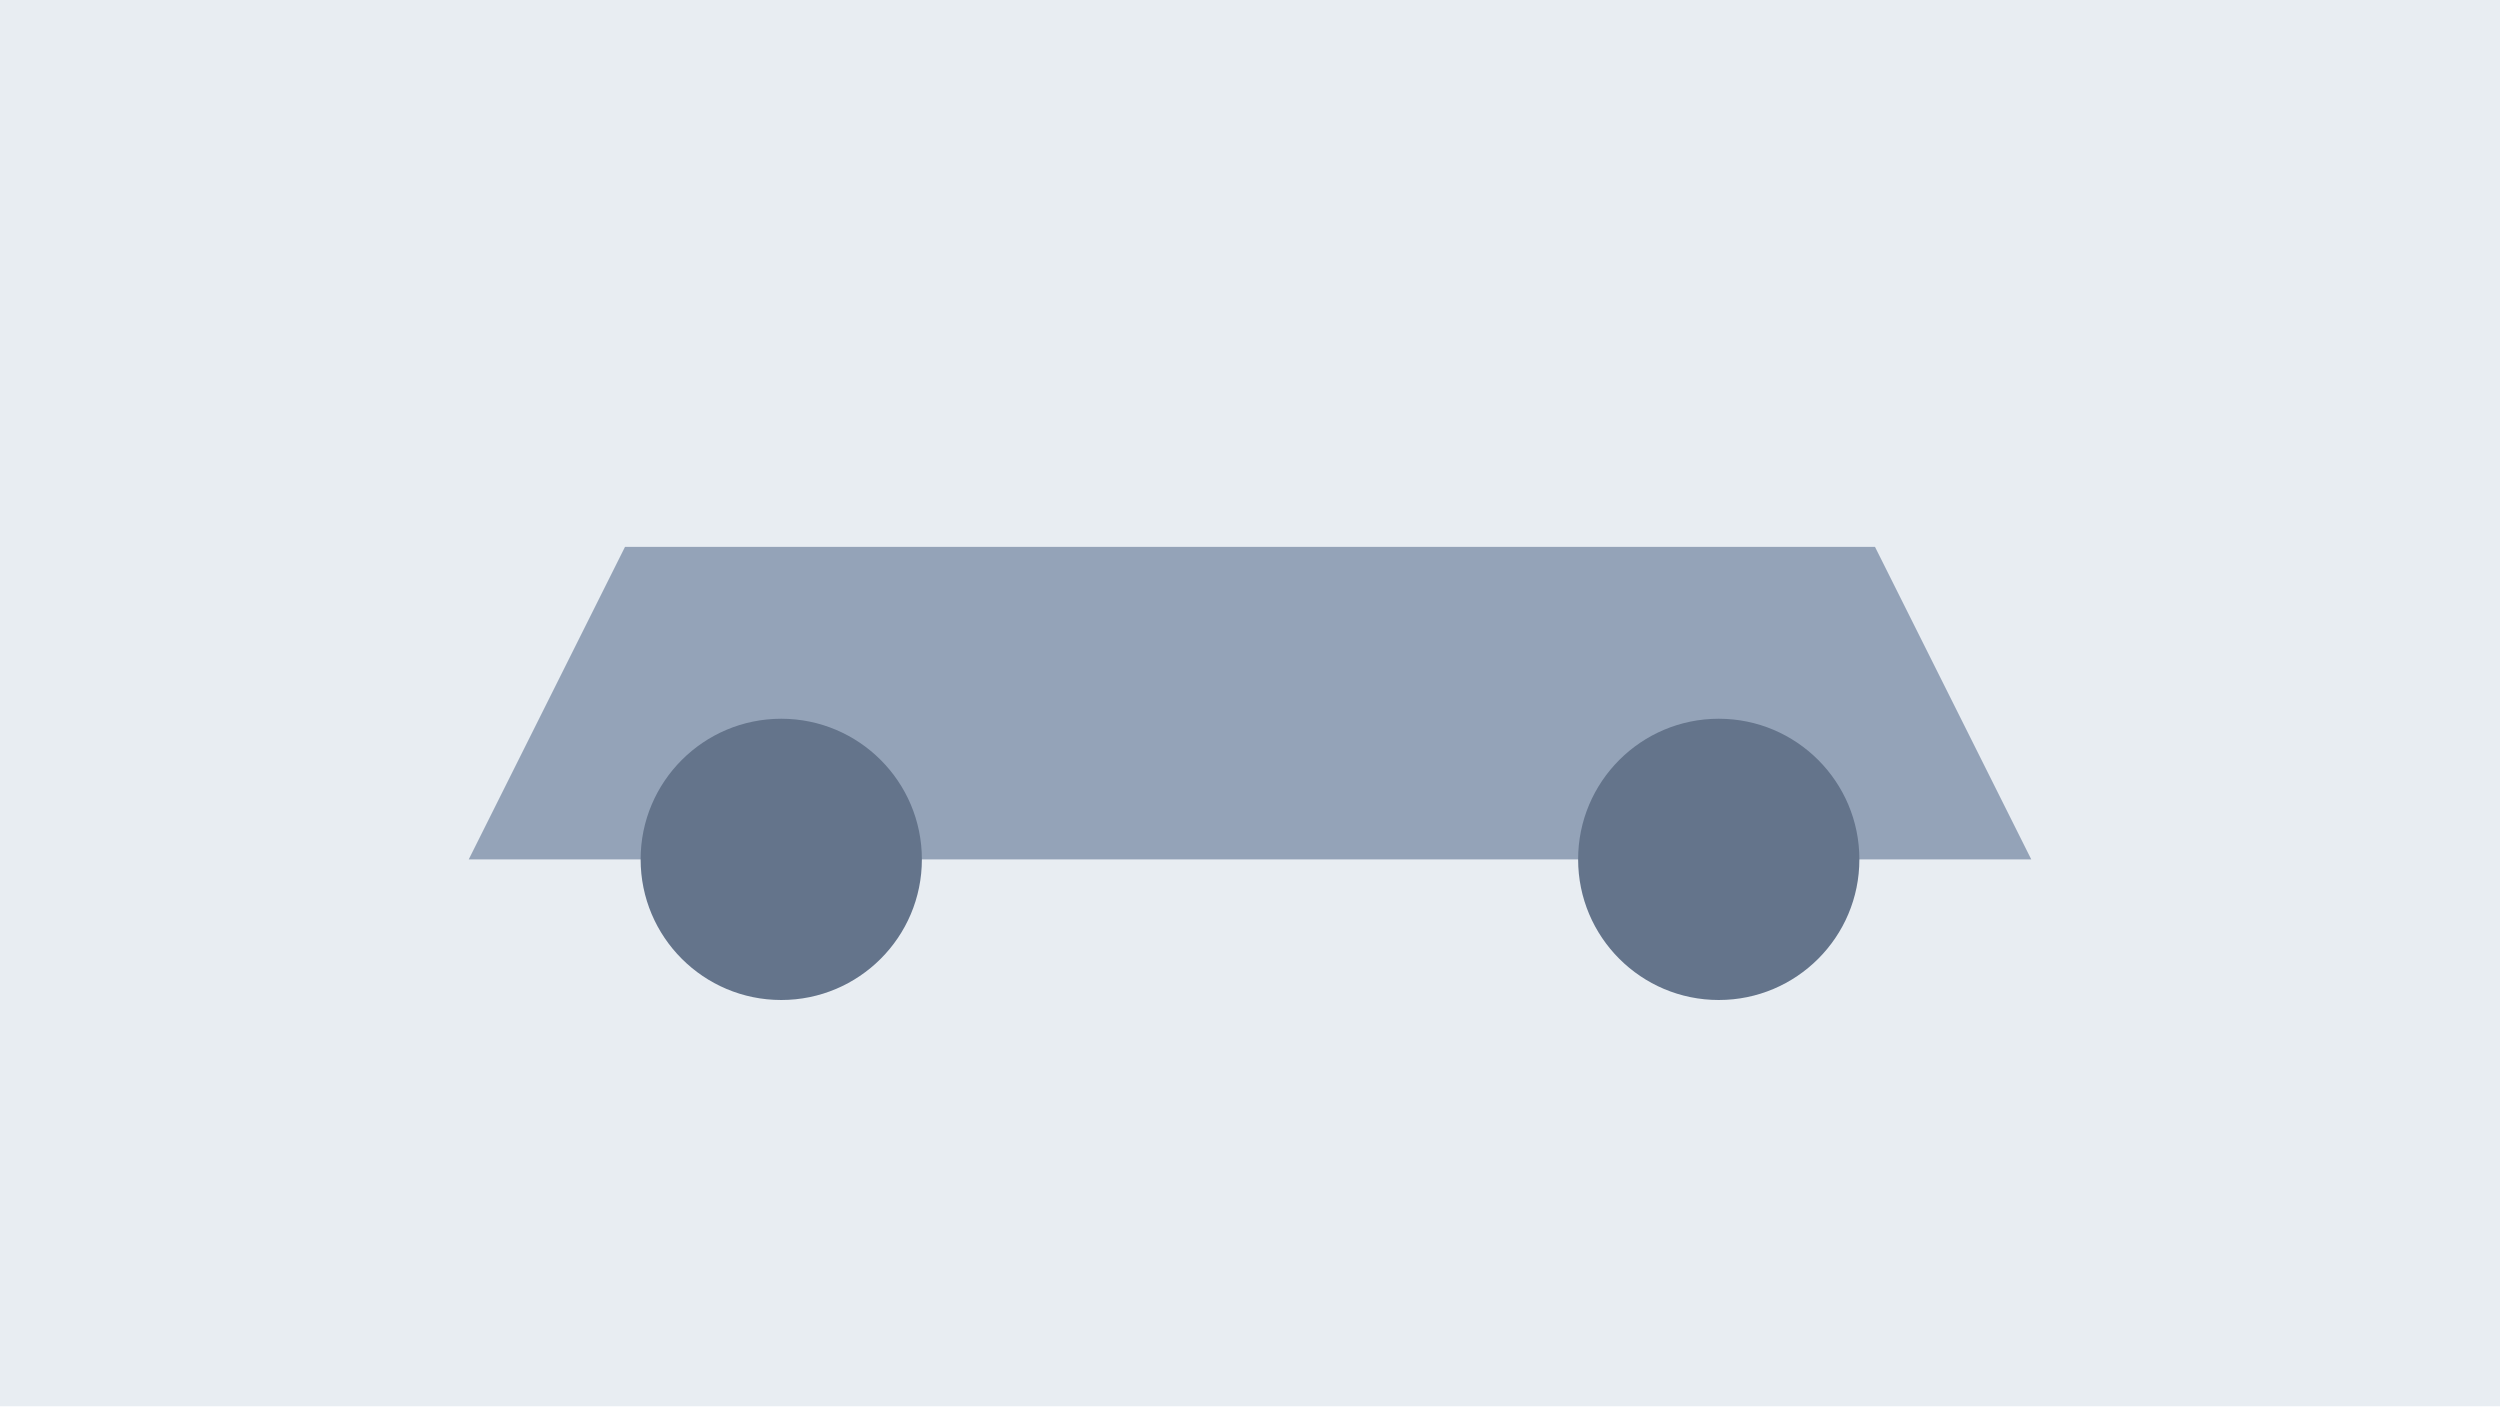
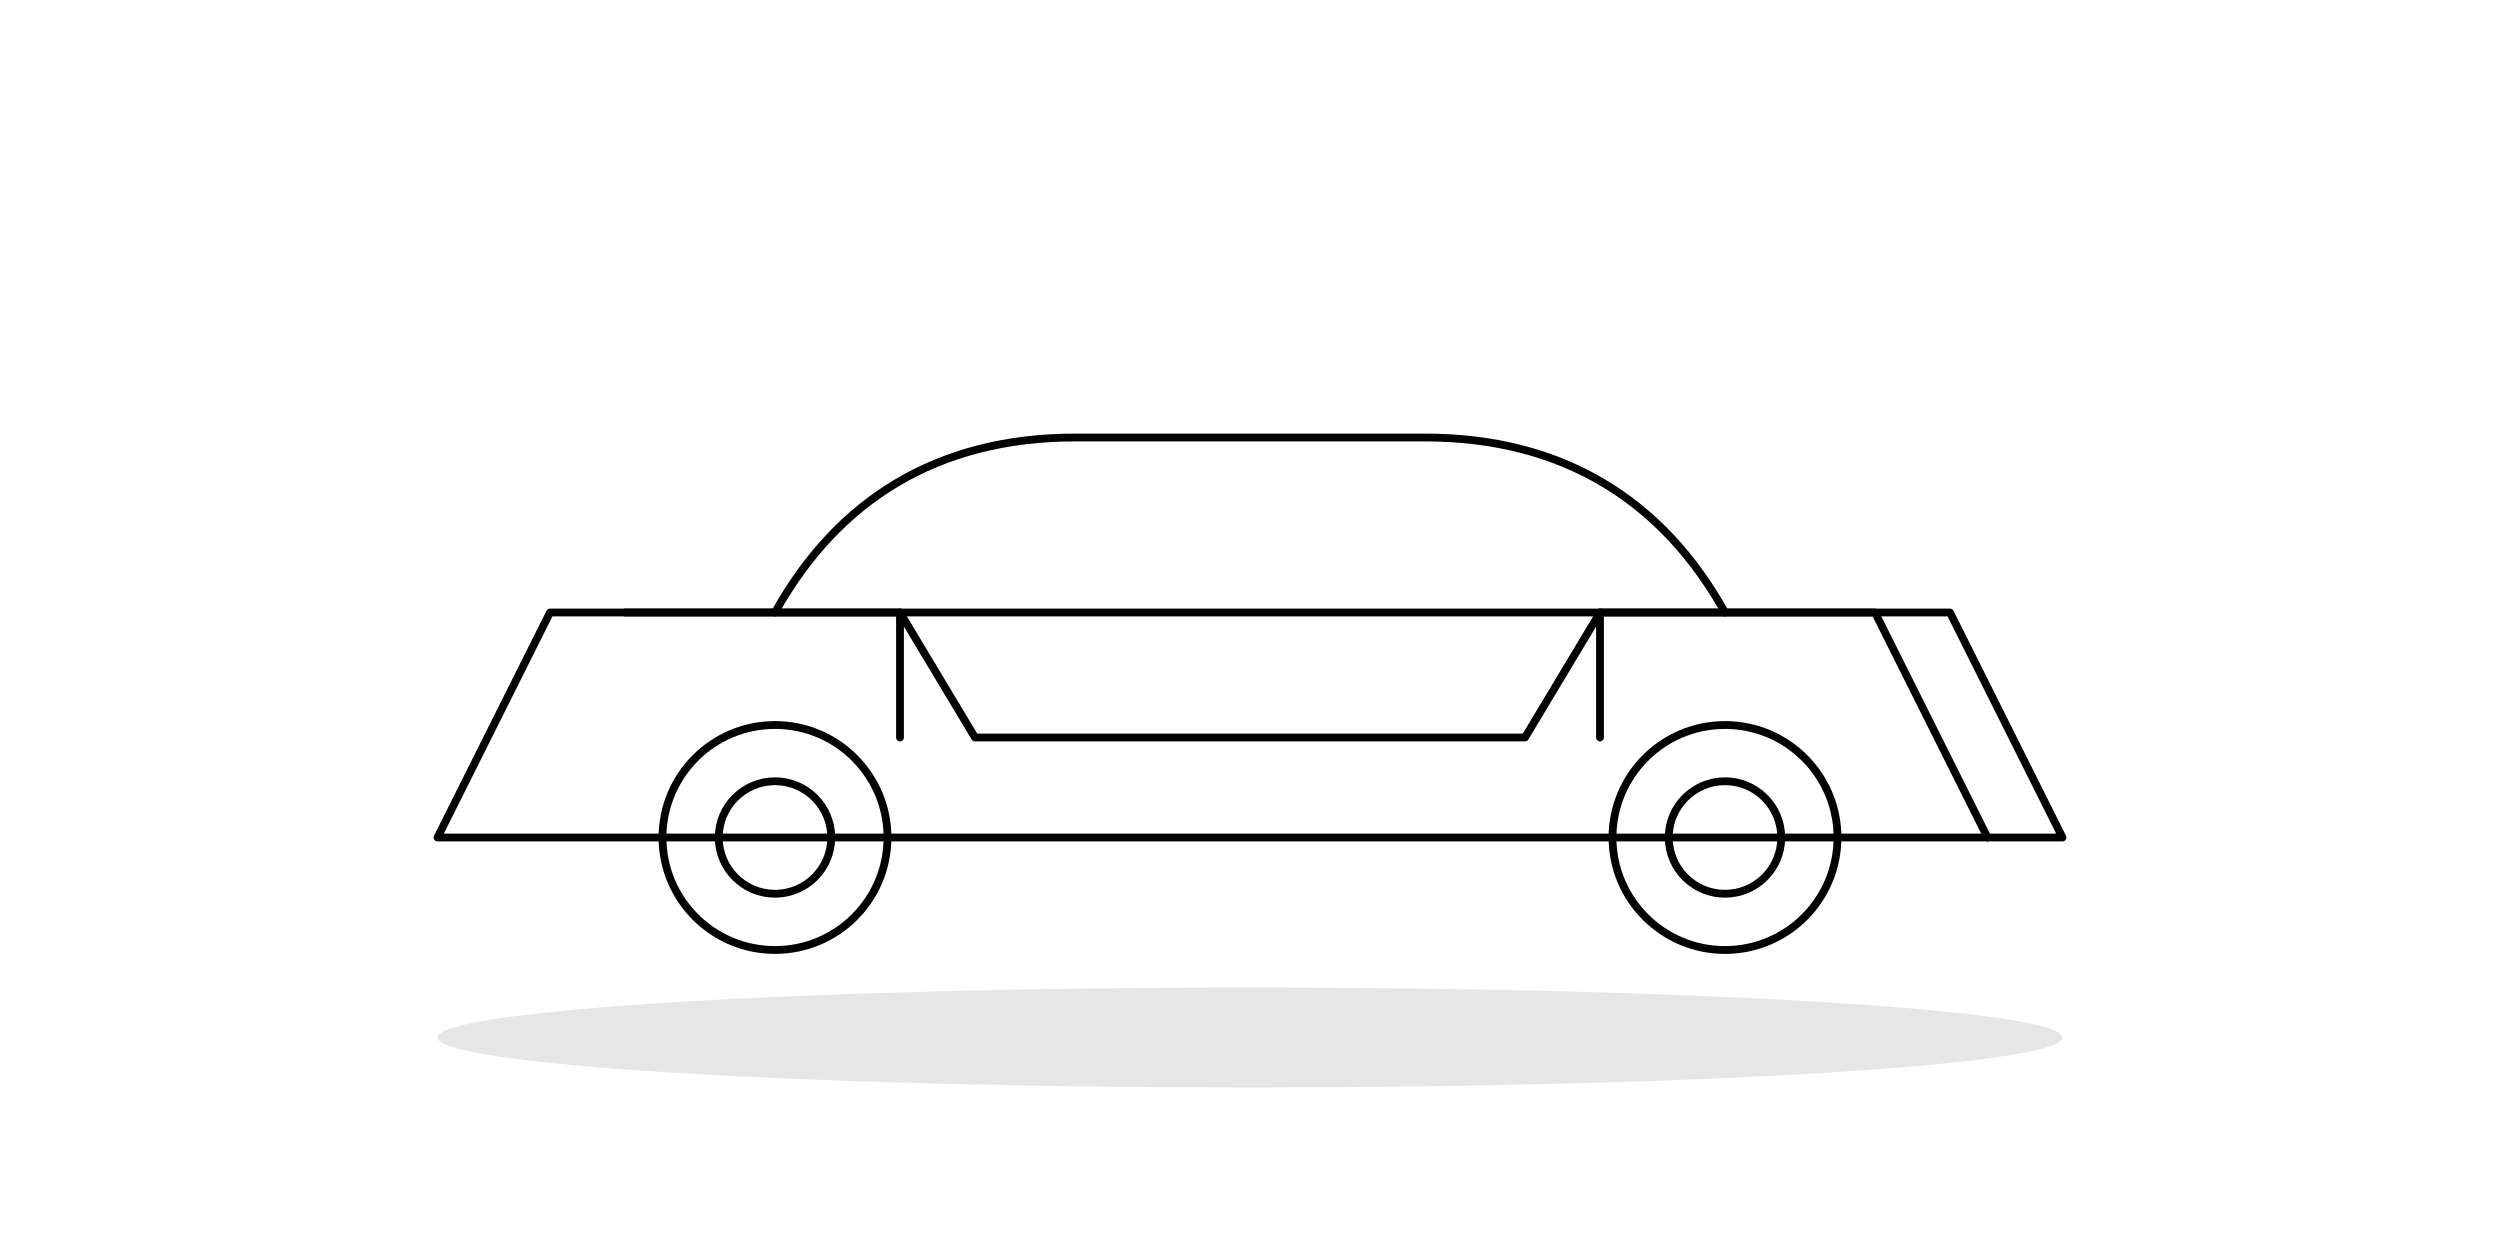
- <svg xmlns="http://www.w3.org/2000/svg" viewBox="0 0 640 360" role="img" aria-label="Vehicle placeholder">
-   <rect width="640" height="360" fill="#e8edf2" />
-   <path d="M120 220h400l-40-80H160l-40 80z" fill="#94a3b8" />
-   <circle cx="200" cy="220" r="36" fill="#64748b" />
-   <circle cx="440" cy="220" r="36" fill="#64748b" />
+ <svg xmlns="http://www.w3.org/2000/svg" viewBox="0 0 800 400" fill="none" stroke="currentColor" stroke-width="2.5" stroke-linecap="round" stroke-linejoin="round" role="img" aria-label="Vehicle silhouette">
+   <ellipse cx="400" cy="332" rx="260" ry="16" fill="currentColor" opacity="0.1" stroke="none" />
+   <path d="M140 268h520l-36-72H176l-36 72z" />
+   <path d="M200 196h88l24 40h176l24-40h88l36 72" />
+   <path d="M248 196c20-36 52-56 96-56h112c44 0 76 20 96 56" />
+   <path d="M288 196v40M512 196v40" />
+   <circle cx="248" cy="268" r="36" />
+   <circle cx="248" cy="268" r="18" />
+   <circle cx="552" cy="268" r="36" />
+   <circle cx="552" cy="268" r="18" />
</svg>
